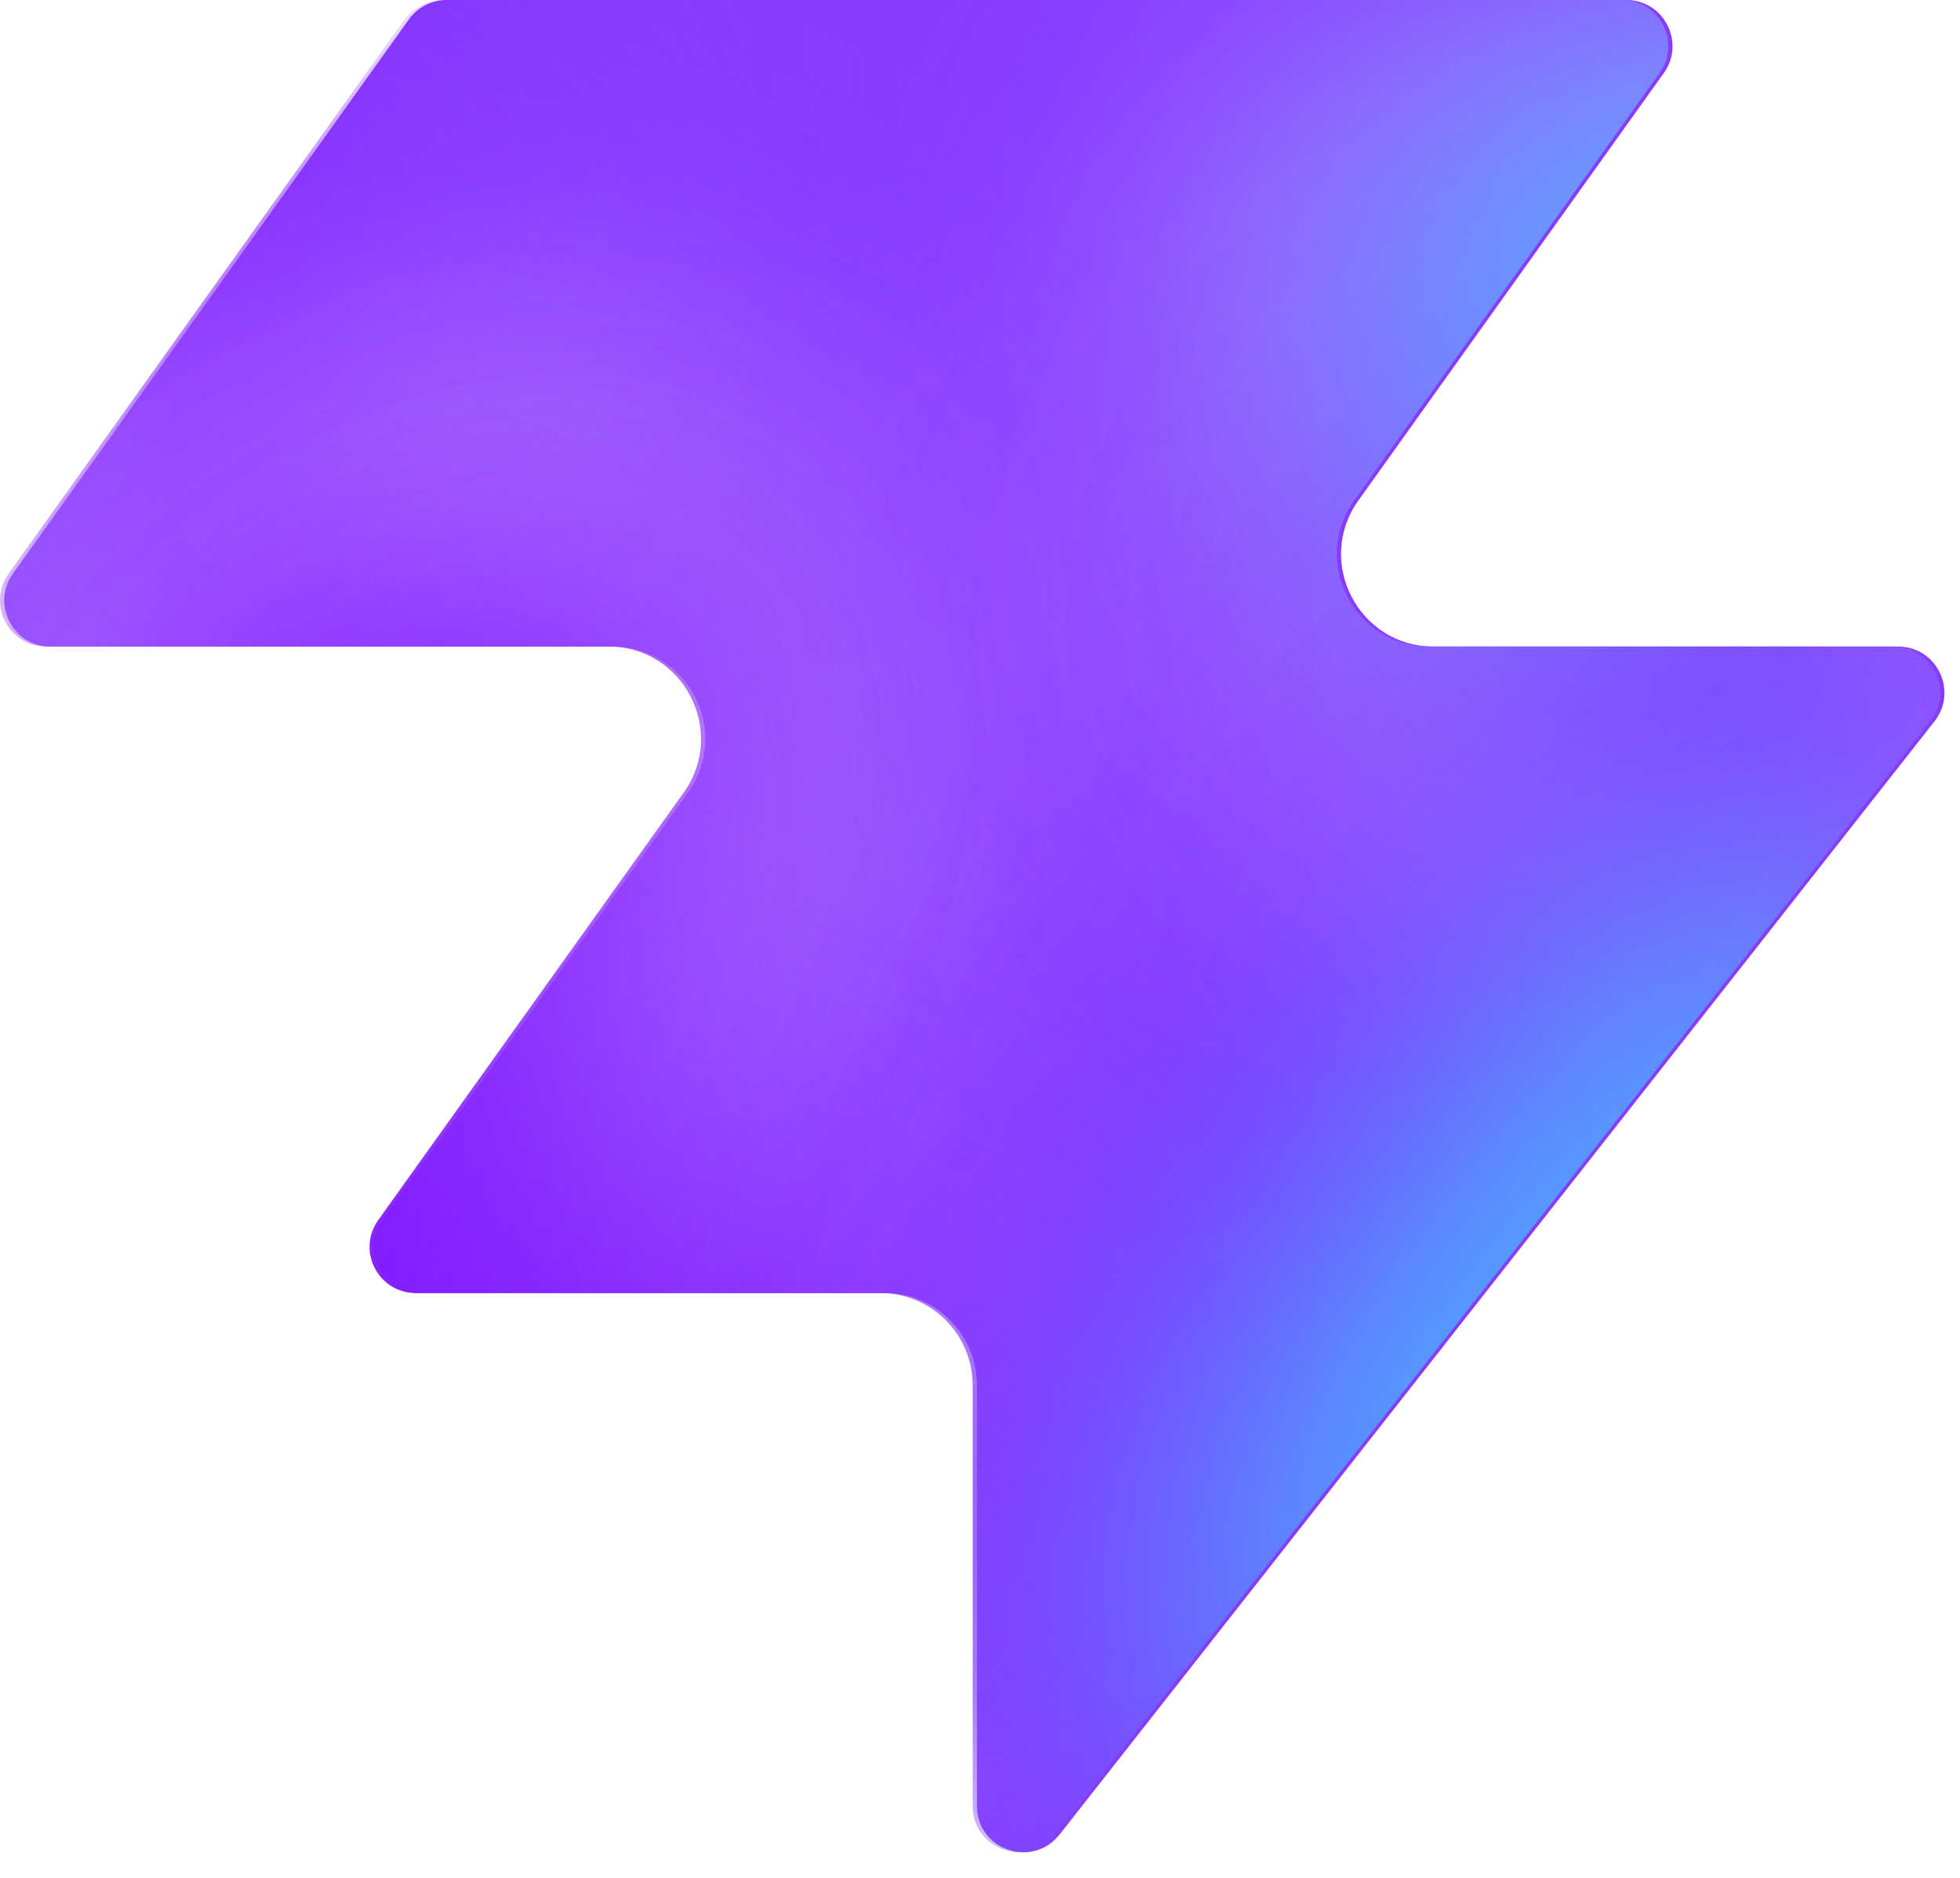
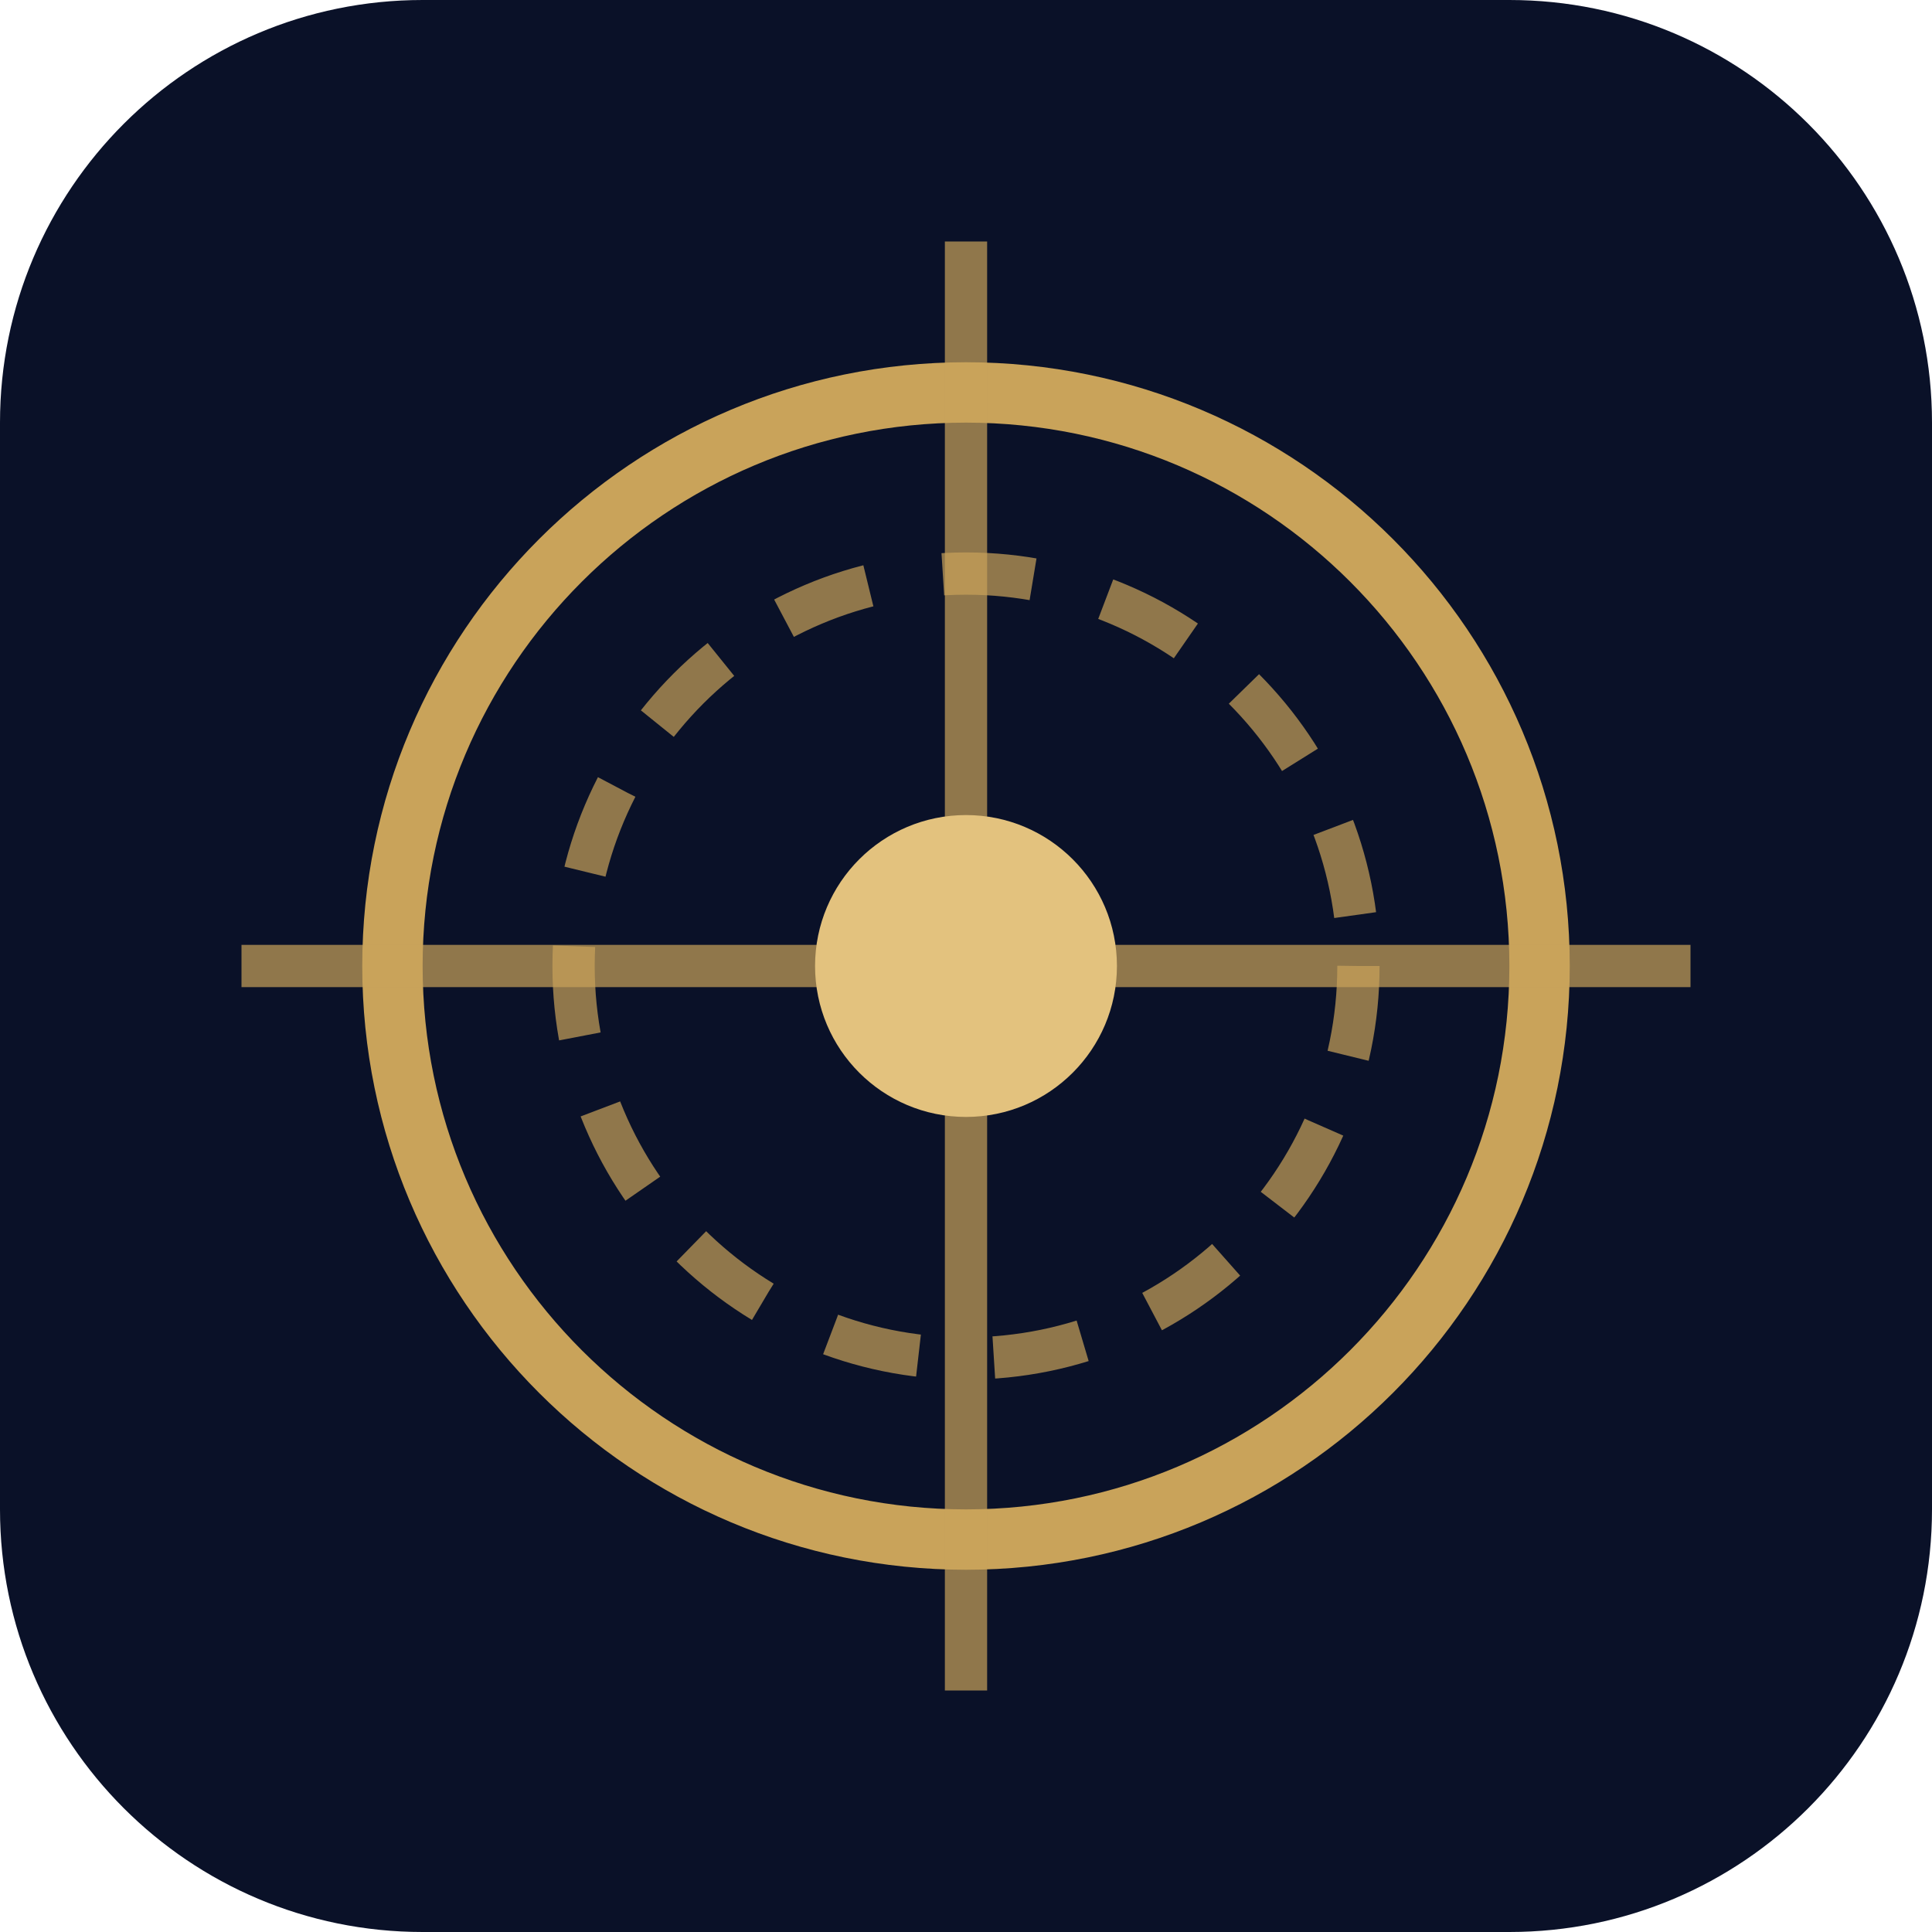
- <svg xmlns="http://www.w3.org/2000/svg" width="48" height="46" fill="none" viewBox="0 0 48 46">
-   <path fill="#863bff" d="M25.946 44.938c-.664.845-2.021.375-2.021-.698V33.937a2.26 2.26 0 0 0-2.262-2.262H10.287c-.92 0-1.456-1.04-.92-1.788l7.48-10.471c1.07-1.497 0-3.578-1.842-3.578H1.237c-.92 0-1.456-1.04-.92-1.788L10.013.474c.214-.297.556-.474.92-.474h28.894c.92 0 1.456 1.04.92 1.788l-7.48 10.471c-1.07 1.498 0 3.579 1.842 3.579h11.377c.943 0 1.473 1.088.89 1.83L25.947 44.94z" style="fill:#863bff;fill:color(display-p3 .525 .23 1);fill-opacity:1" />
-   <mask id="a" width="48" height="46" x="0" y="0" maskUnits="userSpaceOnUse" style="mask-type:alpha">
-     <path fill="#000" d="M25.842 44.938c-.664.844-2.021.375-2.021-.698V33.937a2.26 2.26 0 0 0-2.262-2.262H10.183c-.92 0-1.456-1.04-.92-1.788l7.48-10.471c1.07-1.498 0-3.579-1.842-3.579H1.133c-.92 0-1.456-1.04-.92-1.787L9.91.473c.214-.297.556-.474.92-.474h28.894c.92 0 1.456 1.04.92 1.788l-7.48 10.471c-1.07 1.498 0 3.578 1.842 3.578h11.377c.943 0 1.473 1.088.89 1.832L25.843 44.94z" style="fill:#000;fill-opacity:1" />
-   </mask>
-   <g mask="url(#a)">
-     <g filter="url(#b)">
-       <ellipse cx="5.508" cy="14.704" fill="#ede6ff" rx="5.508" ry="14.704" style="fill:#ede6ff;fill:color(display-p3 .927 .903 1);fill-opacity:1" transform="matrix(.00324 1 1 -.00324 -4.47 31.516)" />
-     </g>
-     <g filter="url(#c)">
-       <ellipse cx="10.399" cy="29.851" fill="#ede6ff" rx="10.399" ry="29.851" style="fill:#ede6ff;fill:color(display-p3 .927 .903 1);fill-opacity:1" transform="matrix(.00324 1 1 -.00324 -39.328 7.883)" />
-     </g>
-     <g filter="url(#d)">
-       <ellipse cx="5.508" cy="30.487" fill="#7e14ff" rx="5.508" ry="30.487" style="fill:#7e14ff;fill:color(display-p3 .492 .077 1);fill-opacity:1" transform="rotate(89.814 -25.913 -14.639)scale(1 -1)" />
-     </g>
-     <g filter="url(#e)">
-       <ellipse cx="5.508" cy="30.599" fill="#7e14ff" rx="5.508" ry="30.599" style="fill:#7e14ff;fill:color(display-p3 .492 .077 1);fill-opacity:1" transform="rotate(89.814 -32.644 -3.334)scale(1 -1)" />
-     </g>
-     <g filter="url(#f)">
-       <ellipse cx="5.508" cy="30.599" fill="#7e14ff" rx="5.508" ry="30.599" style="fill:#7e14ff;fill:color(display-p3 .492 .077 1);fill-opacity:1" transform="matrix(.00324 1 1 -.00324 -34.34 30.47)" />
-     </g>
-     <g filter="url(#g)">
-       <ellipse cx="14.072" cy="22.078" fill="#ede6ff" rx="14.072" ry="22.078" style="fill:#ede6ff;fill:color(display-p3 .927 .903 1);fill-opacity:1" transform="rotate(93.35 24.506 48.493)scale(-1 1)" />
-     </g>
-     <g filter="url(#h)">
-       <ellipse cx="3.47" cy="21.501" fill="#7e14ff" rx="3.47" ry="21.501" style="fill:#7e14ff;fill:color(display-p3 .492 .077 1);fill-opacity:1" transform="rotate(89.009 28.708 47.59)scale(-1 1)" />
-     </g>
-     <g filter="url(#i)">
-       <ellipse cx="3.47" cy="21.501" fill="#7e14ff" rx="3.47" ry="21.501" style="fill:#7e14ff;fill:color(display-p3 .492 .077 1);fill-opacity:1" transform="rotate(89.009 28.708 47.59)scale(-1 1)" />
-     </g>
-     <g filter="url(#j)">
-       <ellipse cx=".387" cy="8.972" fill="#7e14ff" rx="4.407" ry="29.108" style="fill:#7e14ff;fill:color(display-p3 .492 .077 1);fill-opacity:1" transform="rotate(39.51 .387 8.972)" />
-     </g>
-     <g filter="url(#k)">
-       <ellipse cx="47.523" cy="-6.092" fill="#7e14ff" rx="4.407" ry="29.108" style="fill:#7e14ff;fill:color(display-p3 .492 .077 1);fill-opacity:1" transform="rotate(37.892 47.523 -6.092)" />
-     </g>
-     <g filter="url(#l)">
-       <ellipse cx="41.412" cy="6.333" fill="#47bfff" rx="5.971" ry="9.665" style="fill:#47bfff;fill:color(display-p3 .28 .748 1);fill-opacity:1" transform="rotate(37.892 41.412 6.333)" />
-     </g>
-     <g filter="url(#m)">
-       <ellipse cx="-1.879" cy="38.332" fill="#7e14ff" rx="4.407" ry="29.108" style="fill:#7e14ff;fill:color(display-p3 .492 .077 1);fill-opacity:1" transform="rotate(37.892 -1.88 38.332)" />
-     </g>
-     <g filter="url(#n)">
-       <ellipse cx="-1.879" cy="38.332" fill="#7e14ff" rx="4.407" ry="29.108" style="fill:#7e14ff;fill:color(display-p3 .492 .077 1);fill-opacity:1" transform="rotate(37.892 -1.88 38.332)" />
-     </g>
-     <g filter="url(#o)">
-       <ellipse cx="35.651" cy="29.907" fill="#7e14ff" rx="4.407" ry="29.108" style="fill:#7e14ff;fill:color(display-p3 .492 .077 1);fill-opacity:1" transform="rotate(37.892 35.651 29.907)" />
-     </g>
-     <g filter="url(#p)">
-       <ellipse cx="38.418" cy="32.4" fill="#47bfff" rx="5.971" ry="15.297" style="fill:#47bfff;fill:color(display-p3 .28 .748 1);fill-opacity:1" transform="rotate(37.892 38.418 32.4)" />
-     </g>
-   </g>
-   <defs>
-     <filter id="b" width="60.045" height="41.654" x="-19.77" y="16.149" color-interpolation-filters="sRGB" filterUnits="userSpaceOnUse">
-       <feFlood flood-opacity="0" result="BackgroundImageFix" />
-       <feBlend in="SourceGraphic" in2="BackgroundImageFix" result="shape" />
-       <feGaussianBlur result="effect1_foregroundBlur_2002_17158" stdDeviation="7.659" />
-     </filter>
-     <filter id="c" width="90.34" height="51.437" x="-54.613" y="-7.533" color-interpolation-filters="sRGB" filterUnits="userSpaceOnUse">
-       <feFlood flood-opacity="0" result="BackgroundImageFix" />
-       <feBlend in="SourceGraphic" in2="BackgroundImageFix" result="shape" />
-       <feGaussianBlur result="effect1_foregroundBlur_2002_17158" stdDeviation="7.659" />
-     </filter>
-     <filter id="d" width="79.355" height="29.4" x="-49.64" y="2.03" color-interpolation-filters="sRGB" filterUnits="userSpaceOnUse">
-       <feFlood flood-opacity="0" result="BackgroundImageFix" />
-       <feBlend in="SourceGraphic" in2="BackgroundImageFix" result="shape" />
-       <feGaussianBlur result="effect1_foregroundBlur_2002_17158" stdDeviation="4.596" />
-     </filter>
-     <filter id="e" width="79.579" height="29.4" x="-45.045" y="20.029" color-interpolation-filters="sRGB" filterUnits="userSpaceOnUse">
-       <feFlood flood-opacity="0" result="BackgroundImageFix" />
-       <feBlend in="SourceGraphic" in2="BackgroundImageFix" result="shape" />
-       <feGaussianBlur result="effect1_foregroundBlur_2002_17158" stdDeviation="4.596" />
-     </filter>
-     <filter id="f" width="79.579" height="29.4" x="-43.513" y="21.178" color-interpolation-filters="sRGB" filterUnits="userSpaceOnUse">
-       <feFlood flood-opacity="0" result="BackgroundImageFix" />
-       <feBlend in="SourceGraphic" in2="BackgroundImageFix" result="shape" />
-       <feGaussianBlur result="effect1_foregroundBlur_2002_17158" stdDeviation="4.596" />
-     </filter>
-     <filter id="g" width="74.749" height="58.852" x="15.756" y="-17.901" color-interpolation-filters="sRGB" filterUnits="userSpaceOnUse">
-       <feFlood flood-opacity="0" result="BackgroundImageFix" />
-       <feBlend in="SourceGraphic" in2="BackgroundImageFix" result="shape" />
-       <feGaussianBlur result="effect1_foregroundBlur_2002_17158" stdDeviation="7.659" />
-     </filter>
-     <filter id="h" width="61.377" height="25.362" x="23.548" y="2.284" color-interpolation-filters="sRGB" filterUnits="userSpaceOnUse">
-       <feFlood flood-opacity="0" result="BackgroundImageFix" />
-       <feBlend in="SourceGraphic" in2="BackgroundImageFix" result="shape" />
-       <feGaussianBlur result="effect1_foregroundBlur_2002_17158" stdDeviation="4.596" />
-     </filter>
-     <filter id="i" width="61.377" height="25.362" x="23.548" y="2.284" color-interpolation-filters="sRGB" filterUnits="userSpaceOnUse">
-       <feFlood flood-opacity="0" result="BackgroundImageFix" />
-       <feBlend in="SourceGraphic" in2="BackgroundImageFix" result="shape" />
-       <feGaussianBlur result="effect1_foregroundBlur_2002_17158" stdDeviation="4.596" />
-     </filter>
-     <filter id="j" width="56.045" height="63.649" x="-27.636" y="-22.853" color-interpolation-filters="sRGB" filterUnits="userSpaceOnUse">
-       <feFlood flood-opacity="0" result="BackgroundImageFix" />
-       <feBlend in="SourceGraphic" in2="BackgroundImageFix" result="shape" />
-       <feGaussianBlur result="effect1_foregroundBlur_2002_17158" stdDeviation="4.596" />
-     </filter>
-     <filter id="k" width="54.814" height="64.646" x="20.116" y="-38.415" color-interpolation-filters="sRGB" filterUnits="userSpaceOnUse">
-       <feFlood flood-opacity="0" result="BackgroundImageFix" />
-       <feBlend in="SourceGraphic" in2="BackgroundImageFix" result="shape" />
-       <feGaussianBlur result="effect1_foregroundBlur_2002_17158" stdDeviation="4.596" />
-     </filter>
-     <filter id="l" width="33.541" height="35.313" x="24.641" y="-11.323" color-interpolation-filters="sRGB" filterUnits="userSpaceOnUse">
-       <feFlood flood-opacity="0" result="BackgroundImageFix" />
-       <feBlend in="SourceGraphic" in2="BackgroundImageFix" result="shape" />
-       <feGaussianBlur result="effect1_foregroundBlur_2002_17158" stdDeviation="4.596" />
-     </filter>
-     <filter id="m" width="54.814" height="64.646" x="-29.286" y="6.009" color-interpolation-filters="sRGB" filterUnits="userSpaceOnUse">
-       <feFlood flood-opacity="0" result="BackgroundImageFix" />
-       <feBlend in="SourceGraphic" in2="BackgroundImageFix" result="shape" />
-       <feGaussianBlur result="effect1_foregroundBlur_2002_17158" stdDeviation="4.596" />
-     </filter>
-     <filter id="n" width="54.814" height="64.646" x="-29.286" y="6.009" color-interpolation-filters="sRGB" filterUnits="userSpaceOnUse">
-       <feFlood flood-opacity="0" result="BackgroundImageFix" />
-       <feBlend in="SourceGraphic" in2="BackgroundImageFix" result="shape" />
-       <feGaussianBlur result="effect1_foregroundBlur_2002_17158" stdDeviation="4.596" />
-     </filter>
-     <filter id="o" width="54.814" height="64.646" x="8.244" y="-2.416" color-interpolation-filters="sRGB" filterUnits="userSpaceOnUse">
-       <feFlood flood-opacity="0" result="BackgroundImageFix" />
-       <feBlend in="SourceGraphic" in2="BackgroundImageFix" result="shape" />
-       <feGaussianBlur result="effect1_foregroundBlur_2002_17158" stdDeviation="4.596" />
-     </filter>
-     <filter id="p" width="39.409" height="43.623" x="18.713" y="10.588" color-interpolation-filters="sRGB" filterUnits="userSpaceOnUse">
-       <feFlood flood-opacity="0" result="BackgroundImageFix" />
-       <feBlend in="SourceGraphic" in2="BackgroundImageFix" result="shape" />
-       <feGaussianBlur result="effect1_foregroundBlur_2002_17158" stdDeviation="4.596" />
-     </filter>
-   </defs>
+ <svg xmlns="http://www.w3.org/2000/svg" viewBox="0 0 64 64">
+   <rect width="64" height="64" rx="14" fill="#0a1128" />
+   <circle cx="32" cy="32" r="19" fill="none" stroke="#c9a35a" stroke-width="2" />
+   <circle cx="32" cy="32" r="13" fill="none" stroke="#c9a35a" stroke-width="1.4" stroke-dasharray="3 2.5" opacity=".7" />
+   <path d="M32 8v48M8 32h48" stroke="#c9a35a" stroke-width="1.4" opacity=".7" />
+   <circle cx="32" cy="32" r="5" fill="#e3c27e" />
</svg>
